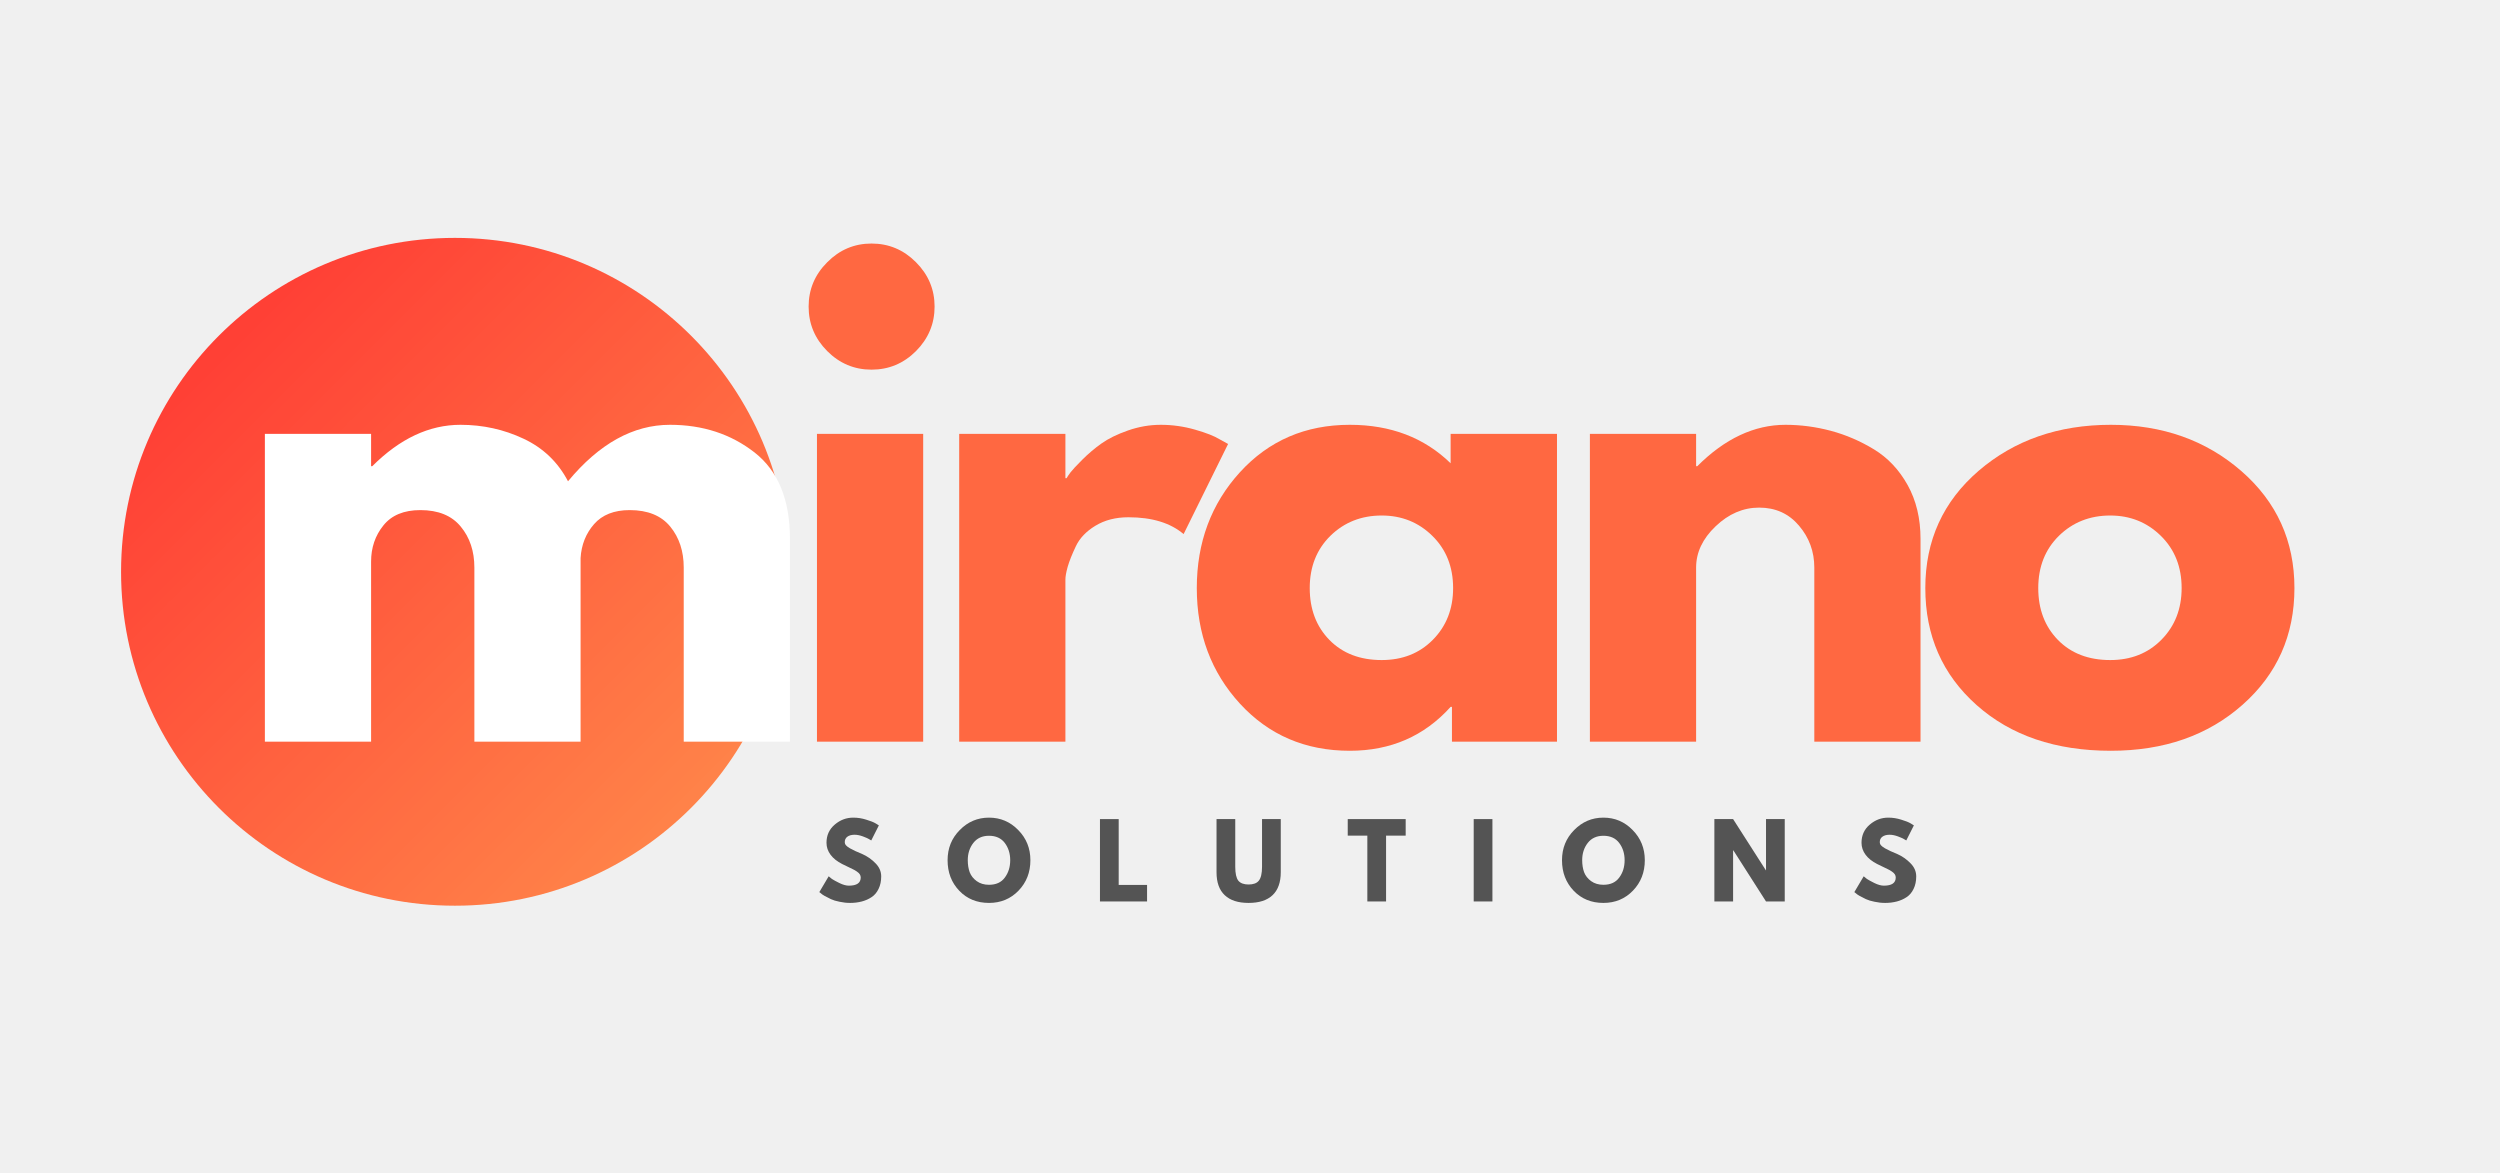
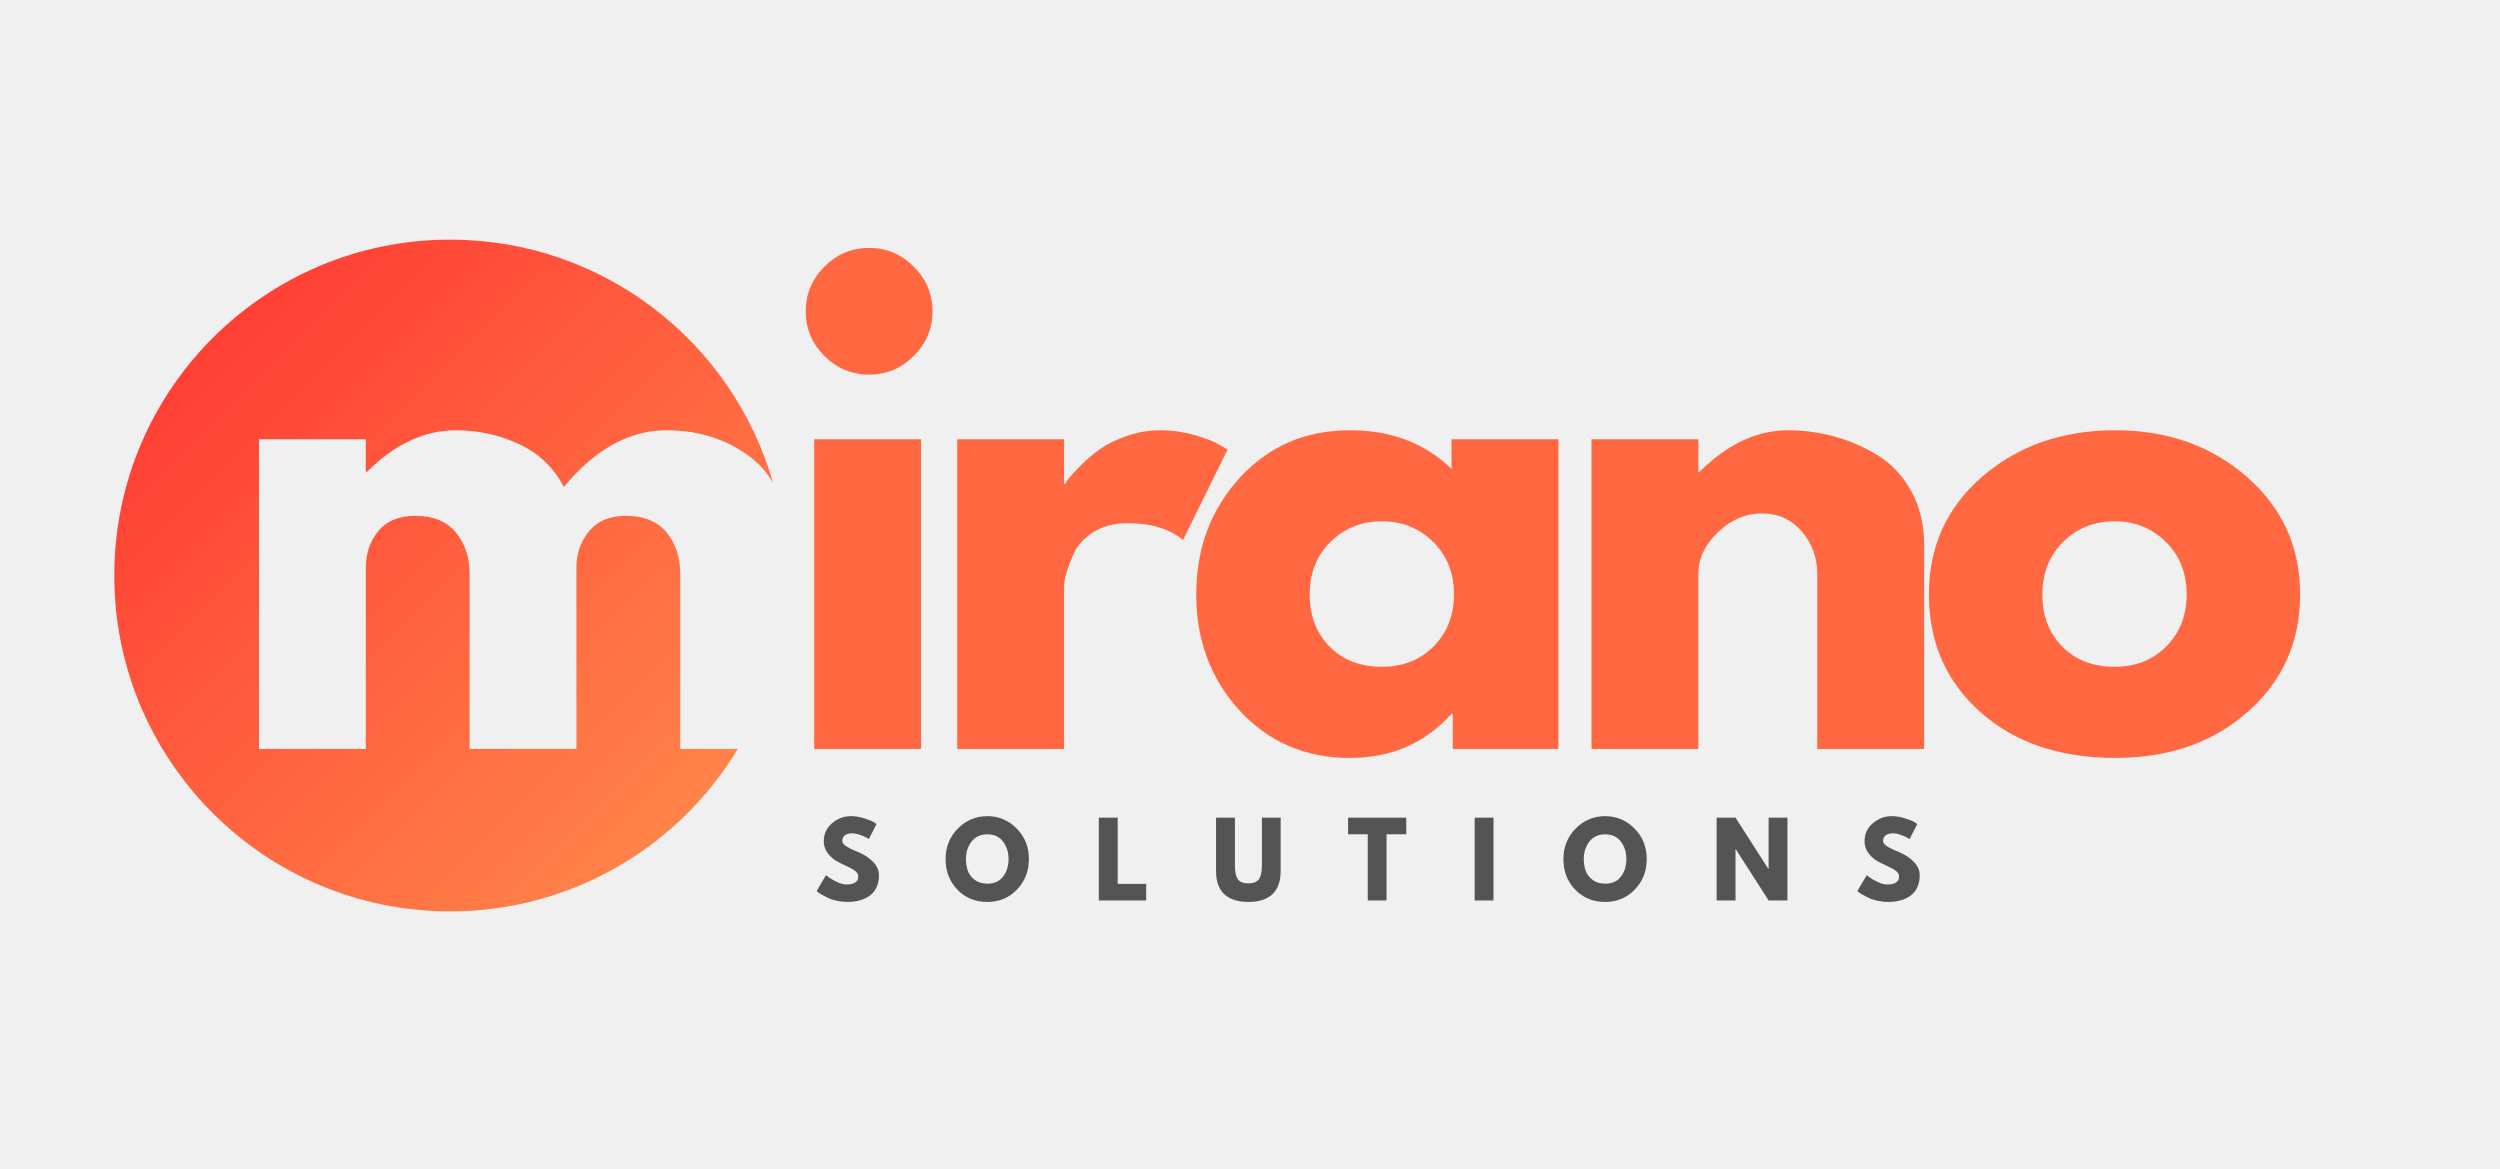
- <svg xmlns="http://www.w3.org/2000/svg" width="356" zoomAndPan="magnify" viewBox="0 0 267 125.25" height="167" preserveAspectRatio="xMidYMid meet" version="1.0">
+ <svg xmlns="http://www.w3.org/2000/svg" viewBox="0 0 423.75 198" width="423.75" height="198">
  <defs>
-     <g />
-     <clipPath id="2771da3776">
-       <path d="M 12.93 25.406 L 84.25 25.406 L 84.25 96.73 L 12.93 96.73 Z M 12.93 25.406 " clip-rule="nonzero" />
-     </clipPath>
-     <clipPath id="ed02d3e025">
-       <path d="M 48.59 25.406 C 28.895 25.406 12.93 41.371 12.93 61.066 C 12.93 80.762 28.895 96.73 48.59 96.73 C 68.285 96.73 84.25 80.762 84.25 61.066 C 84.25 41.371 68.285 25.406 48.59 25.406 Z M 48.59 25.406 " clip-rule="nonzero" />
-     </clipPath>
-     <clipPath id="5e9c1e513c">
-       <path d="M 0.93 0.406 L 72.25 0.406 L 72.25 71.73 L 0.93 71.73 Z M 0.93 0.406 " clip-rule="nonzero" />
-     </clipPath>
-     <clipPath id="bddb318403">
-       <path d="M 36.59 0.406 C 16.895 0.406 0.93 16.371 0.93 36.066 C 0.93 55.762 16.895 71.73 36.59 71.73 C 56.285 71.73 72.25 55.762 72.25 36.066 C 72.25 16.371 56.285 0.406 36.59 0.406 Z M 36.59 0.406 " clip-rule="nonzero" />
-     </clipPath>
-     <linearGradient x1="0" gradientTransform="matrix(0.278601, 0, 0, 0.278601, 0.929341, 0.406928)" y1="0" x2="256" gradientUnits="userSpaceOnUse" y2="256" id="13e7e96212">
-       <stop stop-opacity="1" stop-color="rgb(100%, 19.22%, 19.22%)" offset="0" />
-       <stop stop-opacity="1" stop-color="rgb(100%, 19.366%, 19.263%)" offset="0.008" />
-       <stop stop-opacity="1" stop-color="rgb(100%, 19.659%, 19.348%)" offset="0.016" />
-       <stop stop-opacity="1" stop-color="rgb(100%, 19.954%, 19.434%)" offset="0.023" />
-       <stop stop-opacity="1" stop-color="rgb(100%, 20.248%, 19.519%)" offset="0.031" />
-       <stop stop-opacity="1" stop-color="rgb(100%, 20.541%, 19.604%)" offset="0.039" />
-       <stop stop-opacity="1" stop-color="rgb(100%, 20.836%, 19.691%)" offset="0.047" />
-       <stop stop-opacity="1" stop-color="rgb(100%, 21.13%, 19.777%)" offset="0.055" />
-       <stop stop-opacity="1" stop-color="rgb(100%, 21.425%, 19.862%)" offset="0.062" />
-       <stop stop-opacity="1" stop-color="rgb(100%, 21.718%, 19.948%)" offset="0.07" />
-       <stop stop-opacity="1" stop-color="rgb(100%, 22.012%, 20.033%)" offset="0.078" />
-       <stop stop-opacity="1" stop-color="rgb(100%, 22.307%, 20.12%)" offset="0.086" />
-       <stop stop-opacity="1" stop-color="rgb(100%, 22.6%, 20.206%)" offset="0.094" />
-       <stop stop-opacity="1" stop-color="rgb(100%, 22.894%, 20.291%)" offset="0.102" />
-       <stop stop-opacity="1" stop-color="rgb(100%, 23.189%, 20.377%)" offset="0.109" />
-       <stop stop-opacity="1" stop-color="rgb(100%, 23.483%, 20.464%)" offset="0.117" />
-       <stop stop-opacity="1" stop-color="rgb(100%, 23.776%, 20.549%)" offset="0.125" />
-       <stop stop-opacity="1" stop-color="rgb(100%, 24.071%, 20.634%)" offset="0.133" />
-       <stop stop-opacity="1" stop-color="rgb(100%, 24.365%, 20.72%)" offset="0.141" />
-       <stop stop-opacity="1" stop-color="rgb(100%, 24.658%, 20.805%)" offset="0.148" />
-       <stop stop-opacity="1" stop-color="rgb(100%, 24.953%, 20.892%)" offset="0.156" />
-       <stop stop-opacity="1" stop-color="rgb(100%, 25.247%, 20.978%)" offset="0.164" />
-       <stop stop-opacity="1" stop-color="rgb(100%, 25.542%, 21.063%)" offset="0.172" />
-       <stop stop-opacity="1" stop-color="rgb(100%, 25.835%, 21.149%)" offset="0.18" />
-       <stop stop-opacity="1" stop-color="rgb(100%, 26.129%, 21.236%)" offset="0.188" />
-       <stop stop-opacity="1" stop-color="rgb(100%, 26.424%, 21.321%)" offset="0.195" />
-       <stop stop-opacity="1" stop-color="rgb(100%, 26.717%, 21.407%)" offset="0.203" />
-       <stop stop-opacity="1" stop-color="rgb(100%, 27.011%, 21.492%)" offset="0.211" />
-       <stop stop-opacity="1" stop-color="rgb(100%, 27.306%, 21.577%)" offset="0.219" />
-       <stop stop-opacity="1" stop-color="rgb(100%, 27.6%, 21.664%)" offset="0.227" />
-       <stop stop-opacity="1" stop-color="rgb(100%, 27.893%, 21.75%)" offset="0.234" />
-       <stop stop-opacity="1" stop-color="rgb(100%, 28.188%, 21.835%)" offset="0.242" />
-       <stop stop-opacity="1" stop-color="rgb(100%, 28.482%, 21.921%)" offset="0.25" />
-       <stop stop-opacity="1" stop-color="rgb(100%, 28.775%, 22.006%)" offset="0.258" />
-       <stop stop-opacity="1" stop-color="rgb(100%, 29.07%, 22.093%)" offset="0.266" />
-       <stop stop-opacity="1" stop-color="rgb(100%, 29.364%, 22.179%)" offset="0.273" />
-       <stop stop-opacity="1" stop-color="rgb(100%, 29.659%, 22.264%)" offset="0.281" />
-       <stop stop-opacity="1" stop-color="rgb(100%, 29.951%, 22.35%)" offset="0.289" />
-       <stop stop-opacity="1" stop-color="rgb(100%, 30.246%, 22.437%)" offset="0.297" />
-       <stop stop-opacity="1" stop-color="rgb(100%, 30.54%, 22.522%)" offset="0.305" />
-       <stop stop-opacity="1" stop-color="rgb(100%, 30.833%, 22.607%)" offset="0.312" />
-       <stop stop-opacity="1" stop-color="rgb(100%, 31.128%, 22.693%)" offset="0.32" />
-       <stop stop-opacity="1" stop-color="rgb(100%, 31.422%, 22.778%)" offset="0.328" />
-       <stop stop-opacity="1" stop-color="rgb(100%, 31.717%, 22.865%)" offset="0.336" />
-       <stop stop-opacity="1" stop-color="rgb(100%, 32.01%, 22.951%)" offset="0.344" />
-       <stop stop-opacity="1" stop-color="rgb(100%, 32.304%, 23.036%)" offset="0.352" />
-       <stop stop-opacity="1" stop-color="rgb(100%, 32.599%, 23.122%)" offset="0.359" />
-       <stop stop-opacity="1" stop-color="rgb(100%, 32.892%, 23.209%)" offset="0.367" />
-       <stop stop-opacity="1" stop-color="rgb(100%, 33.186%, 23.294%)" offset="0.375" />
-       <stop stop-opacity="1" stop-color="rgb(100%, 33.481%, 23.38%)" offset="0.383" />
-       <stop stop-opacity="1" stop-color="rgb(100%, 33.775%, 23.465%)" offset="0.391" />
-       <stop stop-opacity="1" stop-color="rgb(100%, 34.068%, 23.55%)" offset="0.398" />
-       <stop stop-opacity="1" stop-color="rgb(100%, 34.363%, 23.637%)" offset="0.406" />
-       <stop stop-opacity="1" stop-color="rgb(100%, 34.657%, 23.723%)" offset="0.414" />
-       <stop stop-opacity="1" stop-color="rgb(100%, 34.952%, 23.808%)" offset="0.422" />
-       <stop stop-opacity="1" stop-color="rgb(100%, 35.245%, 23.894%)" offset="0.43" />
-       <stop stop-opacity="1" stop-color="rgb(100%, 35.539%, 23.979%)" offset="0.438" />
-       <stop stop-opacity="1" stop-color="rgb(100%, 35.834%, 24.066%)" offset="0.445" />
-       <stop stop-opacity="1" stop-color="rgb(100%, 36.127%, 24.152%)" offset="0.453" />
-       <stop stop-opacity="1" stop-color="rgb(100%, 36.421%, 24.237%)" offset="0.461" />
-       <stop stop-opacity="1" stop-color="rgb(100%, 36.716%, 24.323%)" offset="0.469" />
-       <stop stop-opacity="1" stop-color="rgb(100%, 37.01%, 24.409%)" offset="0.477" />
-       <stop stop-opacity="1" stop-color="rgb(100%, 37.303%, 24.495%)" offset="0.484" />
-       <stop stop-opacity="1" stop-color="rgb(100%, 37.598%, 24.58%)" offset="0.492" />
-       <stop stop-opacity="1" stop-color="rgb(100%, 37.892%, 24.666%)" offset="0.5" />
-       <stop stop-opacity="1" stop-color="rgb(100%, 38.039%, 24.709%)" offset="0.5" />
-       <stop stop-opacity="1" stop-color="rgb(100%, 38.185%, 24.751%)" offset="0.5" />
-       <stop stop-opacity="1" stop-color="rgb(100%, 38.333%, 24.796%)" offset="0.508" />
-       <stop stop-opacity="1" stop-color="rgb(100%, 38.48%, 24.838%)" offset="0.516" />
-       <stop stop-opacity="1" stop-color="rgb(100%, 38.774%, 24.924%)" offset="0.523" />
-       <stop stop-opacity="1" stop-color="rgb(100%, 39.069%, 25.009%)" offset="0.531" />
-       <stop stop-opacity="1" stop-color="rgb(100%, 39.362%, 25.095%)" offset="0.539" />
-       <stop stop-opacity="1" stop-color="rgb(100%, 39.656%, 25.182%)" offset="0.547" />
-       <stop stop-opacity="1" stop-color="rgb(100%, 39.951%, 25.267%)" offset="0.555" />
-       <stop stop-opacity="1" stop-color="rgb(100%, 40.244%, 25.352%)" offset="0.562" />
-       <stop stop-opacity="1" stop-color="rgb(100%, 40.538%, 25.438%)" offset="0.57" />
-       <stop stop-opacity="1" stop-color="rgb(100%, 40.833%, 25.523%)" offset="0.578" />
-       <stop stop-opacity="1" stop-color="rgb(100%, 41.127%, 25.61%)" offset="0.586" />
-       <stop stop-opacity="1" stop-color="rgb(100%, 41.42%, 25.696%)" offset="0.594" />
-       <stop stop-opacity="1" stop-color="rgb(100%, 41.714%, 25.781%)" offset="0.602" />
-       <stop stop-opacity="1" stop-color="rgb(100%, 42.009%, 25.867%)" offset="0.609" />
-       <stop stop-opacity="1" stop-color="rgb(100%, 42.302%, 25.952%)" offset="0.617" />
-       <stop stop-opacity="1" stop-color="rgb(100%, 42.596%, 26.039%)" offset="0.625" />
-       <stop stop-opacity="1" stop-color="rgb(100%, 42.891%, 26.125%)" offset="0.633" />
-       <stop stop-opacity="1" stop-color="rgb(100%, 43.185%, 26.21%)" offset="0.641" />
-       <stop stop-opacity="1" stop-color="rgb(100%, 43.478%, 26.295%)" offset="0.648" />
-       <stop stop-opacity="1" stop-color="rgb(100%, 43.773%, 26.382%)" offset="0.656" />
-       <stop stop-opacity="1" stop-color="rgb(100%, 44.067%, 26.468%)" offset="0.664" />
-       <stop stop-opacity="1" stop-color="rgb(100%, 44.36%, 26.553%)" offset="0.672" />
-       <stop stop-opacity="1" stop-color="rgb(100%, 44.655%, 26.639%)" offset="0.68" />
-       <stop stop-opacity="1" stop-color="rgb(100%, 44.949%, 26.724%)" offset="0.688" />
-       <stop stop-opacity="1" stop-color="rgb(100%, 45.244%, 26.811%)" offset="0.695" />
-       <stop stop-opacity="1" stop-color="rgb(100%, 45.537%, 26.897%)" offset="0.703" />
-       <stop stop-opacity="1" stop-color="rgb(100%, 45.831%, 26.982%)" offset="0.711" />
-       <stop stop-opacity="1" stop-color="rgb(100%, 46.126%, 27.068%)" offset="0.719" />
-       <stop stop-opacity="1" stop-color="rgb(100%, 46.419%, 27.155%)" offset="0.727" />
-       <stop stop-opacity="1" stop-color="rgb(100%, 46.713%, 27.24%)" offset="0.734" />
-       <stop stop-opacity="1" stop-color="rgb(100%, 47.008%, 27.325%)" offset="0.742" />
-       <stop stop-opacity="1" stop-color="rgb(100%, 47.302%, 27.411%)" offset="0.75" />
-       <stop stop-opacity="1" stop-color="rgb(100%, 47.595%, 27.496%)" offset="0.758" />
-       <stop stop-opacity="1" stop-color="rgb(100%, 47.89%, 27.583%)" offset="0.766" />
-       <stop stop-opacity="1" stop-color="rgb(100%, 48.184%, 27.669%)" offset="0.773" />
-       <stop stop-opacity="1" stop-color="rgb(100%, 48.477%, 27.754%)" offset="0.781" />
-       <stop stop-opacity="1" stop-color="rgb(100%, 48.772%, 27.84%)" offset="0.789" />
-       <stop stop-opacity="1" stop-color="rgb(100%, 49.066%, 27.925%)" offset="0.797" />
-       <stop stop-opacity="1" stop-color="rgb(100%, 49.361%, 28.012%)" offset="0.805" />
-       <stop stop-opacity="1" stop-color="rgb(100%, 49.654%, 28.098%)" offset="0.812" />
-       <stop stop-opacity="1" stop-color="rgb(100%, 49.948%, 28.183%)" offset="0.82" />
-       <stop stop-opacity="1" stop-color="rgb(100%, 50.243%, 28.268%)" offset="0.828" />
-       <stop stop-opacity="1" stop-color="rgb(100%, 50.537%, 28.355%)" offset="0.836" />
-       <stop stop-opacity="1" stop-color="rgb(100%, 50.83%, 28.441%)" offset="0.844" />
-       <stop stop-opacity="1" stop-color="rgb(100%, 51.125%, 28.526%)" offset="0.852" />
-       <stop stop-opacity="1" stop-color="rgb(100%, 51.419%, 28.612%)" offset="0.859" />
-       <stop stop-opacity="1" stop-color="rgb(100%, 51.712%, 28.697%)" offset="0.867" />
-       <stop stop-opacity="1" stop-color="rgb(100%, 52.007%, 28.784%)" offset="0.875" />
-       <stop stop-opacity="1" stop-color="rgb(100%, 52.301%, 28.87%)" offset="0.883" />
-       <stop stop-opacity="1" stop-color="rgb(100%, 52.596%, 28.955%)" offset="0.891" />
-       <stop stop-opacity="1" stop-color="rgb(100%, 52.888%, 29.041%)" offset="0.898" />
-       <stop stop-opacity="1" stop-color="rgb(100%, 53.183%, 29.128%)" offset="0.906" />
-       <stop stop-opacity="1" stop-color="rgb(100%, 53.477%, 29.213%)" offset="0.914" />
-       <stop stop-opacity="1" stop-color="rgb(100%, 53.77%, 29.298%)" offset="0.922" />
-       <stop stop-opacity="1" stop-color="rgb(100%, 54.065%, 29.384%)" offset="0.93" />
-       <stop stop-opacity="1" stop-color="rgb(100%, 54.359%, 29.469%)" offset="0.938" />
-       <stop stop-opacity="1" stop-color="rgb(100%, 54.654%, 29.556%)" offset="0.945" />
-       <stop stop-opacity="1" stop-color="rgb(100%, 54.947%, 29.642%)" offset="0.953" />
-       <stop stop-opacity="1" stop-color="rgb(100%, 55.241%, 29.727%)" offset="0.961" />
-       <stop stop-opacity="1" stop-color="rgb(100%, 55.536%, 29.813%)" offset="0.969" />
-       <stop stop-opacity="1" stop-color="rgb(100%, 55.829%, 29.9%)" offset="0.977" />
-       <stop stop-opacity="1" stop-color="rgb(100%, 56.123%, 29.985%)" offset="0.984" />
-       <stop stop-opacity="1" stop-color="rgb(100%, 56.418%, 30.07%)" offset="0.992" />
-       <stop stop-opacity="1" stop-color="rgb(100%, 56.712%, 30.156%)" offset="1" />
+     <linearGradient id="mirano-lockup-grad" gradientUnits="userSpaceOnUse" x1="19.37" y1="40.62" x2="133.23" y2="154.48">
+       <stop offset="0" stop-color="#FF3131" />
+       <stop offset="1" stop-color="#FF914D" />
    </linearGradient>
-     <clipPath id="888c26ad24">
-       <rect x="0" width="73" y="0" height="72" />
-     </clipPath>
-     <clipPath id="29a90bb4bb">
-       <path d="M 181 24 L 221.809 24 L 221.809 60 L 181 60 Z M 181 24 " clip-rule="nonzero" />
-     </clipPath>
-     <clipPath id="e6741c4a43">
-       <rect x="0" width="222" y="0" height="82" />
-     </clipPath>
-     <clipPath id="5a2b3c5cde">
-       <path d="M 0.156 1 L 8 1 L 8 11 L 0.156 11 Z M 0.156 1 " clip-rule="nonzero" />
-     </clipPath>
-     <clipPath id="e33acd697e">
-       <rect x="0" width="125" y="0" height="15" />
-     </clipPath>
  </defs>
-   <g clip-path="url(#2771da3776)">
-     <g clip-path="url(#ed02d3e025)">
-       <g transform="matrix(1, 0, 0, 1, 12, 25)">
-         <g clip-path="url(#888c26ad24)">
-           <g clip-path="url(#5e9c1e513c)">
-             <g clip-path="url(#bddb318403)">
-               <path fill="url(#13e7e96212)" d="M 0.93 0.406 L 0.93 71.73 L 72.25 71.73 L 72.25 0.406 Z M 0.93 0.406 " fill-rule="nonzero" />
-             </g>
-           </g>
-         </g>
-       </g>
-     </g>
-   </g>
-   <g transform="matrix(1, 0, 0, 1, 24, 21)">
-     <g clip-path="url(#e6741c4a43)">
-       <g fill="#ffffff" fill-opacity="1">
-         <g transform="translate(0.444446, 58.213)">
-           <g>
-             <path d="M 3.844 0 L 3.844 -32.875 L 15.188 -32.875 L 15.188 -29.422 L 15.312 -29.422 C 18.258 -32.367 21.398 -33.844 24.734 -33.844 C 27.129 -33.844 29.375 -33.348 31.469 -32.359 C 33.562 -31.379 35.145 -29.863 36.219 -27.812 C 39.551 -31.832 43.18 -33.844 47.109 -33.844 C 50.609 -33.844 53.617 -32.859 56.141 -30.891 C 58.66 -28.922 59.922 -25.844 59.922 -21.656 L 59.922 0 L 48.578 0 L 48.578 -18.594 C 48.578 -20.344 48.098 -21.801 47.141 -22.969 C 46.18 -24.145 44.738 -24.734 42.812 -24.734 C 41.145 -24.734 39.875 -24.234 39 -23.234 C 38.125 -22.234 37.645 -21.023 37.562 -19.609 L 37.562 0 L 26.219 0 L 26.219 -18.594 C 26.219 -20.344 25.734 -21.801 24.766 -22.969 C 23.805 -24.145 22.367 -24.734 20.453 -24.734 C 18.691 -24.734 17.375 -24.188 16.5 -23.094 C 15.625 -22.008 15.188 -20.723 15.188 -19.234 L 15.188 0 Z M 3.844 0 " />
-           </g>
-         </g>
-       </g>
-       <g fill="#ff6841" fill-opacity="1">
-         <g transform="translate(59.40811, 58.213)">
-           <g>
-             <path d="M 4.938 -51.203 C 6.258 -52.535 7.836 -53.203 9.672 -53.203 C 11.516 -53.203 13.098 -52.535 14.422 -51.203 C 15.742 -49.879 16.406 -48.301 16.406 -46.469 C 16.406 -44.633 15.742 -43.051 14.422 -41.719 C 13.098 -40.395 11.516 -39.734 9.672 -39.734 C 7.836 -39.734 6.258 -40.395 4.938 -41.719 C 3.613 -43.051 2.953 -44.633 2.953 -46.469 C 2.953 -48.301 3.613 -49.879 4.938 -51.203 Z M 3.844 -32.875 L 3.844 0 L 15.188 0 L 15.188 -32.875 Z M 3.844 -32.875 " />
-           </g>
-         </g>
-       </g>
-       <g fill="#ff6841" fill-opacity="1">
-         <g transform="translate(74.59749, 58.213)">
-           <g>
-             <path d="M 3.844 0 L 3.844 -32.875 L 15.188 -32.875 L 15.188 -28.141 L 15.312 -28.141 C 15.406 -28.305 15.547 -28.516 15.734 -28.766 C 15.93 -29.023 16.348 -29.473 16.984 -30.109 C 17.629 -30.754 18.312 -31.332 19.031 -31.844 C 19.758 -32.363 20.703 -32.828 21.859 -33.234 C 23.016 -33.641 24.188 -33.844 25.375 -33.844 C 26.613 -33.844 27.832 -33.672 29.031 -33.328 C 30.227 -32.984 31.102 -32.641 31.656 -32.297 L 32.562 -31.797 L 27.812 -22.172 C 26.406 -23.367 24.441 -23.969 21.922 -23.969 C 20.555 -23.969 19.379 -23.664 18.391 -23.062 C 17.41 -22.469 16.719 -21.742 16.312 -20.891 C 15.906 -20.035 15.613 -19.305 15.438 -18.703 C 15.27 -18.109 15.188 -17.645 15.188 -17.312 L 15.188 0 Z M 3.844 0 " />
-           </g>
-         </g>
-       </g>
-       <g fill="#ff6841" fill-opacity="1">
-         <g transform="translate(102.3486, 58.213)">
-           <g>
-             <path d="M 6.078 -4.062 C 3.004 -7.414 1.469 -11.531 1.469 -16.406 C 1.469 -21.281 3.004 -25.406 6.078 -28.781 C 9.16 -32.156 13.07 -33.844 17.812 -33.844 C 22.176 -33.844 25.766 -32.473 28.578 -29.734 L 28.578 -32.875 L 39.938 -32.875 L 39.938 0 L 28.719 0 L 28.719 -3.719 L 28.578 -3.719 C 25.766 -0.594 22.176 0.969 17.812 0.969 C 13.07 0.969 9.16 -0.707 6.078 -4.062 Z M 15.734 -21.984 C 14.266 -20.535 13.531 -18.676 13.531 -16.406 C 13.531 -14.145 14.234 -12.297 15.641 -10.859 C 17.047 -9.43 18.906 -8.719 21.219 -8.719 C 23.438 -8.719 25.258 -9.441 26.688 -10.891 C 28.125 -12.348 28.844 -14.188 28.844 -16.406 C 28.844 -18.676 28.102 -20.535 26.625 -21.984 C 25.156 -23.43 23.352 -24.156 21.219 -24.156 C 19.039 -24.156 17.211 -23.43 15.734 -21.984 Z M 15.734 -21.984 " />
-           </g>
-         </g>
-       </g>
-       <g fill="#ff6841" fill-opacity="1">
-         <g transform="translate(141.9565, 58.213)">
-           <g>
-             <path d="M 3.844 0 L 3.844 -32.875 L 15.188 -32.875 L 15.188 -29.422 L 15.312 -29.422 C 18.258 -32.367 21.398 -33.844 24.734 -33.844 C 26.359 -33.844 27.973 -33.629 29.578 -33.203 C 31.18 -32.773 32.719 -32.113 34.188 -31.219 C 35.664 -30.32 36.863 -29.051 37.781 -27.406 C 38.695 -25.758 39.156 -23.844 39.156 -21.656 L 39.156 0 L 27.812 0 L 27.812 -18.594 C 27.812 -20.301 27.266 -21.797 26.172 -23.078 C 25.086 -24.359 23.672 -25 21.922 -25 C 20.211 -25 18.66 -24.332 17.266 -23 C 15.879 -21.676 15.188 -20.207 15.188 -18.594 L 15.188 0 Z M 3.844 0 " />
-           </g>
-         </g>
-       </g>
-       <g clip-path="url(#29a90bb4bb)">
-         <g fill="#ff6841" fill-opacity="1">
-           <g transform="translate(180.1544, 58.213)">
-             <g>
-               <path d="M 6.953 -3.906 C 3.297 -7.156 1.469 -11.32 1.469 -16.406 C 1.469 -21.488 3.367 -25.664 7.172 -28.938 C 10.984 -32.207 15.688 -33.844 21.281 -33.844 C 26.789 -33.844 31.438 -32.195 35.219 -28.906 C 39 -25.613 40.891 -21.445 40.891 -16.406 C 40.891 -11.363 39.039 -7.207 35.344 -3.938 C 31.645 -0.664 26.957 0.969 21.281 0.969 C 15.383 0.969 10.609 -0.656 6.953 -3.906 Z M 15.734 -21.984 C 14.266 -20.535 13.531 -18.676 13.531 -16.406 C 13.531 -14.145 14.234 -12.297 15.641 -10.859 C 17.047 -9.43 18.906 -8.719 21.219 -8.719 C 23.438 -8.719 25.258 -9.441 26.688 -10.891 C 28.125 -12.348 28.844 -14.188 28.844 -16.406 C 28.844 -18.676 28.102 -20.535 26.625 -21.984 C 25.156 -23.43 23.352 -24.156 21.219 -24.156 C 19.039 -24.156 17.211 -23.43 15.734 -21.984 Z M 15.734 -21.984 " />
-             </g>
-           </g>
-         </g>
-       </g>
-     </g>
-   </g>
-   <g transform="matrix(1, 0, 0, 1, 87, 86)">
-     <g clip-path="url(#e33acd697e)">
-       <g clip-path="url(#5a2b3c5cde)">
-         <g fill="#545454" fill-opacity="1">
-           <g transform="translate(0.253311, 10.27609)">
-             <g>
-               <path d="M 3.875 -8.953 C 4.352 -8.953 4.816 -8.879 5.266 -8.734 C 5.723 -8.598 6.062 -8.461 6.281 -8.328 L 6.609 -8.125 L 5.797 -6.516 C 5.734 -6.555 5.645 -6.609 5.531 -6.672 C 5.414 -6.742 5.203 -6.836 4.891 -6.953 C 4.578 -7.066 4.285 -7.125 4.016 -7.125 C 3.68 -7.125 3.422 -7.051 3.234 -6.906 C 3.055 -6.77 2.969 -6.582 2.969 -6.344 C 2.969 -6.219 3.008 -6.102 3.094 -6 C 3.188 -5.895 3.332 -5.785 3.531 -5.672 C 3.738 -5.555 3.922 -5.461 4.078 -5.391 C 4.234 -5.316 4.477 -5.211 4.812 -5.078 C 5.375 -4.828 5.852 -4.492 6.25 -4.078 C 6.656 -3.672 6.859 -3.203 6.859 -2.672 C 6.859 -2.172 6.766 -1.727 6.578 -1.344 C 6.398 -0.969 6.156 -0.676 5.844 -0.469 C 5.531 -0.258 5.18 -0.102 4.797 0 C 4.41 0.102 3.992 0.156 3.547 0.156 C 3.16 0.156 2.781 0.113 2.406 0.031 C 2.039 -0.039 1.734 -0.133 1.484 -0.25 C 1.242 -0.363 1.02 -0.477 0.812 -0.594 C 0.613 -0.707 0.473 -0.805 0.391 -0.891 L 0.25 -1 L 1.25 -2.688 C 1.332 -2.613 1.445 -2.52 1.594 -2.406 C 1.75 -2.301 2.016 -2.156 2.391 -1.969 C 2.773 -1.781 3.113 -1.688 3.406 -1.688 C 4.25 -1.688 4.672 -1.977 4.672 -2.562 C 4.672 -2.676 4.641 -2.785 4.578 -2.891 C 4.516 -2.992 4.406 -3.098 4.25 -3.203 C 4.102 -3.305 3.969 -3.383 3.844 -3.438 C 3.727 -3.5 3.535 -3.594 3.266 -3.719 C 3.004 -3.844 2.812 -3.938 2.688 -4 C 2.156 -4.27 1.742 -4.598 1.453 -4.984 C 1.16 -5.379 1.016 -5.805 1.016 -6.266 C 1.016 -7.055 1.305 -7.703 1.891 -8.203 C 2.473 -8.703 3.133 -8.953 3.875 -8.953 Z M 3.875 -8.953 " />
-             </g>
-           </g>
-         </g>
-       </g>
-       <g fill="#545454" fill-opacity="1">
-         <g transform="translate(13.95233, 10.27609)">
-           <g>
-             <path d="M 0.25 -4.406 C 0.25 -5.676 0.68 -6.75 1.547 -7.625 C 2.41 -8.508 3.453 -8.953 4.672 -8.953 C 5.898 -8.953 6.941 -8.508 7.797 -7.625 C 8.66 -6.75 9.094 -5.676 9.094 -4.406 C 9.094 -3.113 8.672 -2.031 7.828 -1.156 C 6.984 -0.281 5.93 0.156 4.672 0.156 C 3.391 0.156 2.332 -0.273 1.5 -1.141 C 0.664 -2.016 0.25 -3.102 0.25 -4.406 Z M 2.406 -4.406 C 2.406 -3.938 2.473 -3.508 2.609 -3.125 C 2.754 -2.75 3.004 -2.43 3.359 -2.172 C 3.723 -1.91 4.16 -1.781 4.672 -1.781 C 5.422 -1.781 5.984 -2.035 6.359 -2.547 C 6.742 -3.055 6.938 -3.676 6.938 -4.406 C 6.938 -5.125 6.742 -5.738 6.359 -6.25 C 5.973 -6.758 5.41 -7.016 4.672 -7.016 C 3.953 -7.016 3.395 -6.758 3 -6.25 C 2.602 -5.738 2.406 -5.125 2.406 -4.406 Z M 2.406 -4.406 " />
-           </g>
-         </g>
-       </g>
-       <g fill="#545454" fill-opacity="1">
-         <g transform="translate(29.83489, 10.27609)">
-           <g>
-             <path d="M 2.641 -8.797 L 2.641 -1.766 L 5.672 -1.766 L 5.672 0 L 0.641 0 L 0.641 -8.797 Z M 2.641 -8.797 " />
-           </g>
-         </g>
-       </g>
-       <g fill="#545454" fill-opacity="1">
-         <g transform="translate(42.3942, 10.27609)">
-           <g>
-             <path d="M 7.391 -8.797 L 7.391 -3.125 C 7.391 -2.039 7.098 -1.223 6.516 -0.672 C 5.93 -0.117 5.078 0.156 3.953 0.156 C 2.836 0.156 1.988 -0.117 1.406 -0.672 C 0.82 -1.223 0.531 -2.039 0.531 -3.125 L 0.531 -8.797 L 2.531 -8.797 L 2.531 -3.703 C 2.531 -2.992 2.641 -2.5 2.859 -2.219 C 3.086 -1.945 3.453 -1.812 3.953 -1.812 C 4.461 -1.812 4.828 -1.945 5.047 -2.219 C 5.273 -2.5 5.391 -2.992 5.391 -3.703 L 5.391 -8.797 Z M 7.391 -8.797 " />
-           </g>
-         </g>
-       </g>
-       <g fill="#545454" fill-opacity="1">
-         <g transform="translate(56.86012, 10.27609)">
-           <g>
-             <path d="M 0.078 -7.031 L 0.078 -8.797 L 6.266 -8.797 L 6.266 -7.031 L 4.172 -7.031 L 4.172 0 L 2.172 0 L 2.172 -7.031 Z M 0.078 -7.031 " />
-           </g>
-         </g>
-       </g>
-       <g fill="#545454" fill-opacity="1">
-         <g transform="translate(69.74963, 10.27609)">
-           <g>
-             <path d="M 2.641 -8.797 L 2.641 0 L 0.641 0 L 0.641 -8.797 Z M 2.641 -8.797 " />
-           </g>
-         </g>
-       </g>
-       <g fill="#545454" fill-opacity="1">
-         <g transform="translate(79.57151, 10.27609)">
-           <g>
-             <path d="M 0.25 -4.406 C 0.25 -5.676 0.68 -6.75 1.547 -7.625 C 2.41 -8.508 3.453 -8.953 4.672 -8.953 C 5.898 -8.953 6.941 -8.508 7.797 -7.625 C 8.66 -6.75 9.094 -5.676 9.094 -4.406 C 9.094 -3.113 8.672 -2.031 7.828 -1.156 C 6.984 -0.281 5.93 0.156 4.672 0.156 C 3.391 0.156 2.332 -0.273 1.5 -1.141 C 0.664 -2.016 0.25 -3.102 0.25 -4.406 Z M 2.406 -4.406 C 2.406 -3.938 2.473 -3.508 2.609 -3.125 C 2.754 -2.75 3.004 -2.43 3.359 -2.172 C 3.723 -1.91 4.16 -1.781 4.672 -1.781 C 5.422 -1.781 5.984 -2.035 6.359 -2.547 C 6.742 -3.055 6.938 -3.676 6.938 -4.406 C 6.938 -5.125 6.742 -5.738 6.359 -6.25 C 5.973 -6.758 5.41 -7.016 4.672 -7.016 C 3.953 -7.016 3.395 -6.758 3 -6.25 C 2.602 -5.738 2.406 -5.125 2.406 -4.406 Z M 2.406 -4.406 " />
-           </g>
-         </g>
-       </g>
-       <g fill="#545454" fill-opacity="1">
-         <g transform="translate(95.45407, 10.27609)">
-           <g>
-             <path d="M 2.641 -5.453 L 2.641 0 L 0.641 0 L 0.641 -8.797 L 2.641 -8.797 L 6.141 -3.328 L 6.156 -3.328 L 6.156 -8.797 L 8.156 -8.797 L 8.156 0 L 6.156 0 L 2.672 -5.453 Z M 2.641 -5.453 " />
-           </g>
-         </g>
-       </g>
-       <g fill="#545454" fill-opacity="1">
-         <g transform="translate(110.7934, 10.27609)">
-           <g>
-             <path d="M 3.875 -8.953 C 4.352 -8.953 4.816 -8.879 5.266 -8.734 C 5.723 -8.598 6.062 -8.461 6.281 -8.328 L 6.609 -8.125 L 5.797 -6.516 C 5.734 -6.555 5.645 -6.609 5.531 -6.672 C 5.414 -6.742 5.203 -6.836 4.891 -6.953 C 4.578 -7.066 4.285 -7.125 4.016 -7.125 C 3.68 -7.125 3.422 -7.051 3.234 -6.906 C 3.055 -6.77 2.969 -6.582 2.969 -6.344 C 2.969 -6.219 3.008 -6.102 3.094 -6 C 3.188 -5.895 3.332 -5.785 3.531 -5.672 C 3.738 -5.555 3.922 -5.461 4.078 -5.391 C 4.234 -5.316 4.477 -5.211 4.812 -5.078 C 5.375 -4.828 5.852 -4.492 6.25 -4.078 C 6.656 -3.672 6.859 -3.203 6.859 -2.672 C 6.859 -2.172 6.766 -1.727 6.578 -1.344 C 6.398 -0.969 6.156 -0.676 5.844 -0.469 C 5.531 -0.258 5.18 -0.102 4.797 0 C 4.41 0.102 3.992 0.156 3.547 0.156 C 3.16 0.156 2.781 0.113 2.406 0.031 C 2.039 -0.039 1.734 -0.133 1.484 -0.25 C 1.242 -0.363 1.02 -0.477 0.812 -0.594 C 0.613 -0.707 0.473 -0.805 0.391 -0.891 L 0.25 -1 L 1.25 -2.688 C 1.332 -2.613 1.445 -2.52 1.594 -2.406 C 1.75 -2.301 2.016 -2.156 2.391 -1.969 C 2.773 -1.781 3.113 -1.688 3.406 -1.688 C 4.25 -1.688 4.672 -1.977 4.672 -2.562 C 4.672 -2.676 4.641 -2.785 4.578 -2.891 C 4.516 -2.992 4.406 -3.098 4.25 -3.203 C 4.102 -3.305 3.969 -3.383 3.844 -3.438 C 3.727 -3.5 3.535 -3.594 3.266 -3.719 C 3.004 -3.844 2.812 -3.938 2.688 -4 C 2.156 -4.27 1.742 -4.598 1.453 -4.984 C 1.16 -5.379 1.016 -5.805 1.016 -6.266 C 1.016 -7.055 1.305 -7.703 1.891 -8.203 C 2.473 -8.703 3.133 -8.953 3.875 -8.953 Z M 3.875 -8.953 " />
-           </g>
-         </g>
-       </g>
-     </g>
-   </g>
+   <path fill="url(#mirano-lockup-grad)" d="M76.3 40.62C102.32 40.62 124.26 58.07 131.05 81.91C130.11 80.23 128.89 78.8 127.38 77.63C123.36 74.5 118.55 72.93 112.96 72.93Q103.54 72.93 95.57 82.53C93.86 79.26 91.33 76.85 87.99 75.28C84.65 73.71 81.07 72.93 77.26 72.93C71.93 72.93 66.92 75.28 62.21 79.97H62.01V74.46H43.9V126.94H62.01V96.25C62.01 93.86 62.7 91.79 64.1 90.05C65.49 88.31 67.59 87.44 70.4 87.44C73.46 87.44 75.76 88.39 77.29 90.27C78.83 92.14 79.6 94.48 79.6 97.27V126.94H97.71V95.63C97.84 93.38 98.61 91.45 100.01 89.85C101.41 88.25 103.44 87.44 106.1 87.44C109.17 87.44 111.47 88.39 113.01 90.27C114.54 92.14 115.3 94.48 115.3 97.27V126.94H125.07C115.1 143.45 96.99 154.48 76.3 154.48C44.86 154.48 19.37 128.99 19.37 97.55C19.37 66.11 44.86 40.62 76.3 40.62Z" />
+   <path fill="#FF6841" d="M139.74 45.19C141.86 43.08 144.38 42.02 147.31 42.02C150.24 42.02 152.77 43.08 154.88 45.19C157 47.31 158.06 49.83 158.06 52.77C158.06 55.7 157 58.22 154.88 60.33C152.77 62.45 150.24 63.5 147.31 63.5C144.38 63.5 141.86 62.45 139.74 60.33C137.63 58.22 136.57 55.7 136.57 52.77C136.57 49.83 137.63 47.31 139.74 45.19ZM138.01 74.46V126.94H156.12V74.46H138.01ZM162.25 126.94V74.46H180.36V82.02H180.57C180.7 81.75 180.92 81.41 181.22 81C181.53 80.6 182.2 79.89 183.22 78.86C184.24 77.83 185.33 76.91 186.49 76.1C187.65 75.28 189.16 74.54 191 73.89C192.85 73.25 194.72 72.93 196.63 72.93C198.6 72.93 200.55 73.2 202.46 73.74C204.37 74.28 205.77 74.83 206.66 75.38L208.08 76.19L200.52 91.53C198.27 89.63 195.13 88.68 191.1 88.68C188.92 88.68 187.04 89.16 185.47 90.11C183.91 91.06 182.8 92.22 182.14 93.58C181.49 94.95 181.04 96.11 180.77 97.07C180.49 98.03 180.36 98.78 180.36 99.32V126.94H162.25ZM210.12 120.44C205.22 115.09 202.76 108.53 202.76 100.75C202.76 92.97 205.22 86.39 210.12 81C215.04 75.62 221.28 72.93 228.84 72.93C235.8 72.93 241.53 75.11 246.03 79.47V74.46H264.14V126.94H246.25V121H246.03C241.53 125.98 235.8 128.47 228.84 128.47C221.28 128.47 215.04 125.8 210.12 120.44ZM225.51 91.85C223.17 94.17 222 97.14 222 100.75C222 104.37 223.12 107.32 225.37 109.6C227.62 111.88 230.58 113.02 234.26 113.02C237.82 113.02 240.73 111.86 243.01 109.55C245.3 107.23 246.45 104.3 246.45 100.75C246.45 97.14 245.27 94.17 242.92 91.85C240.57 89.53 237.68 88.36 234.26 88.36C230.78 88.36 227.87 89.53 225.51 91.85ZM269.76 126.94V74.46H287.87V79.97H288.08C292.78 75.28 297.8 72.93 303.12 72.93C305.7 72.93 308.27 73.27 310.83 73.96C313.39 74.64 315.85 75.69 318.2 77.13C320.55 78.56 322.47 80.58 323.94 83.21C325.4 85.83 326.14 88.89 326.14 92.36V126.94H308.03V97.27C308.03 94.54 307.16 92.16 305.42 90.11C303.68 88.06 301.41 87.03 298.61 87.03C295.88 87.03 293.4 88.09 291.19 90.21C288.97 92.32 287.87 94.68 287.87 97.27V126.94H269.76ZM335.68 120.71C329.86 115.52 326.95 108.87 326.95 100.75C326.95 92.63 329.98 85.96 336.04 80.75C342.11 75.53 349.62 72.93 358.56 72.93C367.36 72.93 374.78 75.55 380.81 80.8C386.85 86.05 389.87 92.7 389.87 100.75C389.87 108.8 386.92 115.43 381.01 120.64C375.11 125.86 367.63 128.47 358.56 128.47C349.14 128.47 341.52 125.89 335.68 120.71ZM349.7 91.85C347.36 94.17 346.18 97.14 346.18 100.75C346.18 104.37 347.31 107.32 349.56 109.6C351.81 111.88 354.77 113.02 358.45 113.02C362 113.02 364.92 111.86 367.2 109.55C369.49 107.23 370.64 104.3 370.64 100.75C370.64 97.14 369.46 94.17 367.11 91.85C364.75 89.53 361.86 88.36 358.45 88.36C354.97 88.36 352.05 89.53 349.7 91.85ZM349.7 91.85" />
+   <path fill="#545454" d="M144.21 138.34C144.97 138.34 145.71 138.46 146.43 138.69C147.16 138.91 147.7 139.12 148.06 139.33L148.57 139.67L147.27 142.22C147.17 142.16 147.02 142.07 146.84 141.97C146.66 141.86 146.32 141.71 145.82 141.53C145.33 141.34 144.87 141.25 144.43 141.25C143.9 141.25 143.49 141.37 143.2 141.59C142.92 141.82 142.77 142.13 142.77 142.52C142.77 142.7 142.84 142.88 142.98 143.05C143.11 143.22 143.34 143.39 143.67 143.58C144 143.77 144.29 143.92 144.54 144.03C144.79 144.14 145.17 144.3 145.7 144.53C146.6 144.92 147.37 145.45 148.01 146.11C148.65 146.77 148.98 147.52 148.98 148.36C148.98 149.16 148.83 149.87 148.54 150.47C148.25 151.06 147.84 151.53 147.34 151.88C146.84 152.22 146.28 152.47 145.67 152.63C145.06 152.79 144.4 152.88 143.68 152.88C143.08 152.88 142.48 152.81 141.88 152.69C141.29 152.56 140.79 152.41 140.4 152.22C140 152.03 139.64 151.85 139.32 151.67C139.01 151.5 138.78 151.34 138.63 151.22L138.42 151.03L140.01 148.34C140.14 148.46 140.33 148.61 140.57 148.78C140.81 148.95 141.23 149.18 141.84 149.48C142.44 149.78 142.98 149.92 143.45 149.92C144.8 149.92 145.48 149.47 145.48 148.55C145.48 148.35 145.42 148.17 145.32 148.02C145.23 147.85 145.06 147.68 144.81 147.52C144.56 147.35 144.35 147.22 144.17 147.13C143.98 147.03 143.67 146.89 143.24 146.69C142.83 146.49 142.51 146.34 142.31 146.23C141.46 145.82 140.81 145.3 140.34 144.67C139.87 144.04 139.63 143.36 139.63 142.63C139.63 141.37 140.09 140.34 141.02 139.55C141.96 138.75 143.02 138.34 144.21 138.34ZM160.28 145.61C160.28 143.58 160.96 141.86 162.34 140.45C163.72 139.05 165.39 138.34 167.36 138.34C169.31 138.34 170.97 139.05 172.34 140.45C173.71 141.85 174.4 143.57 174.4 145.61C174.4 147.66 173.72 149.39 172.37 150.78C171.03 152.18 169.36 152.88 167.36 152.88C165.3 152.88 163.61 152.18 162.28 150.8C160.94 149.41 160.28 147.68 160.28 145.61ZM163.73 145.61C163.73 146.34 163.84 147.01 164.06 147.63C164.29 148.23 164.68 148.74 165.25 149.16C165.82 149.57 166.52 149.78 167.36 149.78C168.54 149.78 169.44 149.38 170.04 148.56C170.64 147.75 170.95 146.77 170.95 145.61C170.95 144.47 170.64 143.48 170.03 142.66C169.41 141.84 168.52 141.42 167.36 141.42C166.2 141.42 165.3 141.84 164.67 142.66C164.04 143.48 163.73 144.47 163.73 145.61ZM189.45 138.59V149.81H194.28V152.63H186.25V138.59H189.45ZM217.07 138.59V147.64C217.07 149.37 216.61 150.68 215.68 151.56C214.75 152.44 213.39 152.88 211.6 152.88C209.81 152.88 208.45 152.44 207.51 151.56C206.58 150.68 206.12 149.37 206.12 147.64V138.59H209.32V146.7C209.32 147.84 209.5 148.63 209.85 149.08C210.21 149.52 210.78 149.73 211.59 149.73C212.4 149.73 212.98 149.52 213.34 149.08C213.7 148.63 213.89 147.84 213.89 146.7V138.59H217.07ZM228.5 141.41V138.59H238.36V141.41H235.02V152.63H231.83V141.41H228.5ZM253.15 138.59V152.63H249.95V138.59H253.15ZM265 145.61C265 143.58 265.69 141.86 267.06 140.45C268.44 139.05 270.12 138.34 272.08 138.34C274.03 138.34 275.69 139.05 277.06 140.45C278.44 141.85 279.12 143.57 279.12 145.61C279.12 147.66 278.44 149.39 277.09 150.78C275.75 152.18 274.08 152.88 272.08 152.88C270.02 152.88 268.33 152.18 267 150.8C265.66 149.41 265 147.68 265 145.61ZM268.45 145.61C268.45 146.34 268.56 147.01 268.78 147.63C269.01 148.23 269.41 148.74 269.97 149.16C270.54 149.57 271.24 149.78 272.08 149.78C273.27 149.78 274.16 149.38 274.77 148.56C275.37 147.75 275.67 146.77 275.67 145.61C275.67 144.47 275.36 143.48 274.75 142.66C274.13 141.84 273.24 141.42 272.08 141.42C270.92 141.42 270.02 141.84 269.39 142.66C268.77 143.48 268.45 144.47 268.45 145.61ZM294.17 143.92V152.63H290.97V138.59H294.17L299.75 147.3H299.78V138.59H302.97V152.63H299.78L294.2 143.92H294.17ZM320.62 138.34C321.38 138.34 322.12 138.46 322.84 138.69C323.57 138.91 324.11 139.12 324.47 139.33L324.98 139.67L323.68 142.22C323.58 142.16 323.43 142.07 323.25 141.97C323.07 141.86 322.73 141.71 322.23 141.53C321.74 141.34 321.28 141.25 320.84 141.25C320.31 141.25 319.89 141.37 319.61 141.59C319.32 141.82 319.18 142.13 319.18 142.52C319.18 142.7 319.25 142.88 319.39 143.05C319.52 143.22 319.75 143.39 320.07 143.58C320.41 143.77 320.7 143.92 320.95 144.03C321.2 144.14 321.58 144.3 322.11 144.53C323.01 144.92 323.78 145.45 324.42 146.11C325.06 146.77 325.39 147.52 325.39 148.36C325.39 149.16 325.24 149.87 324.95 150.47C324.66 151.06 324.25 151.53 323.75 151.88C323.25 152.22 322.69 152.47 322.07 152.63C321.47 152.79 320.81 152.88 320.09 152.88C319.48 152.88 318.89 152.81 318.29 152.69C317.7 152.56 317.2 152.41 316.81 152.22C316.41 152.03 316.05 151.85 315.73 151.67C315.42 151.5 315.19 151.34 315.04 151.22L314.82 151.03L316.42 148.34C316.55 148.46 316.74 148.61 316.98 148.78C317.22 148.95 317.64 149.18 318.25 149.48C318.85 149.78 319.39 149.92 319.86 149.92C321.21 149.92 321.89 149.47 321.89 148.55C321.89 148.35 321.83 148.17 321.73 148.02C321.64 147.85 321.47 147.68 321.22 147.52C320.97 147.35 320.76 147.22 320.57 147.13C320.39 147.03 320.08 146.89 319.65 146.69C319.23 146.49 318.92 146.34 318.72 146.23C317.87 145.82 317.22 145.3 316.75 144.67C316.28 144.04 316.04 143.36 316.04 142.63C316.04 141.37 316.5 140.34 317.43 139.55C318.37 138.75 319.43 138.34 320.62 138.34ZM320.62 138.34" />
</svg>
